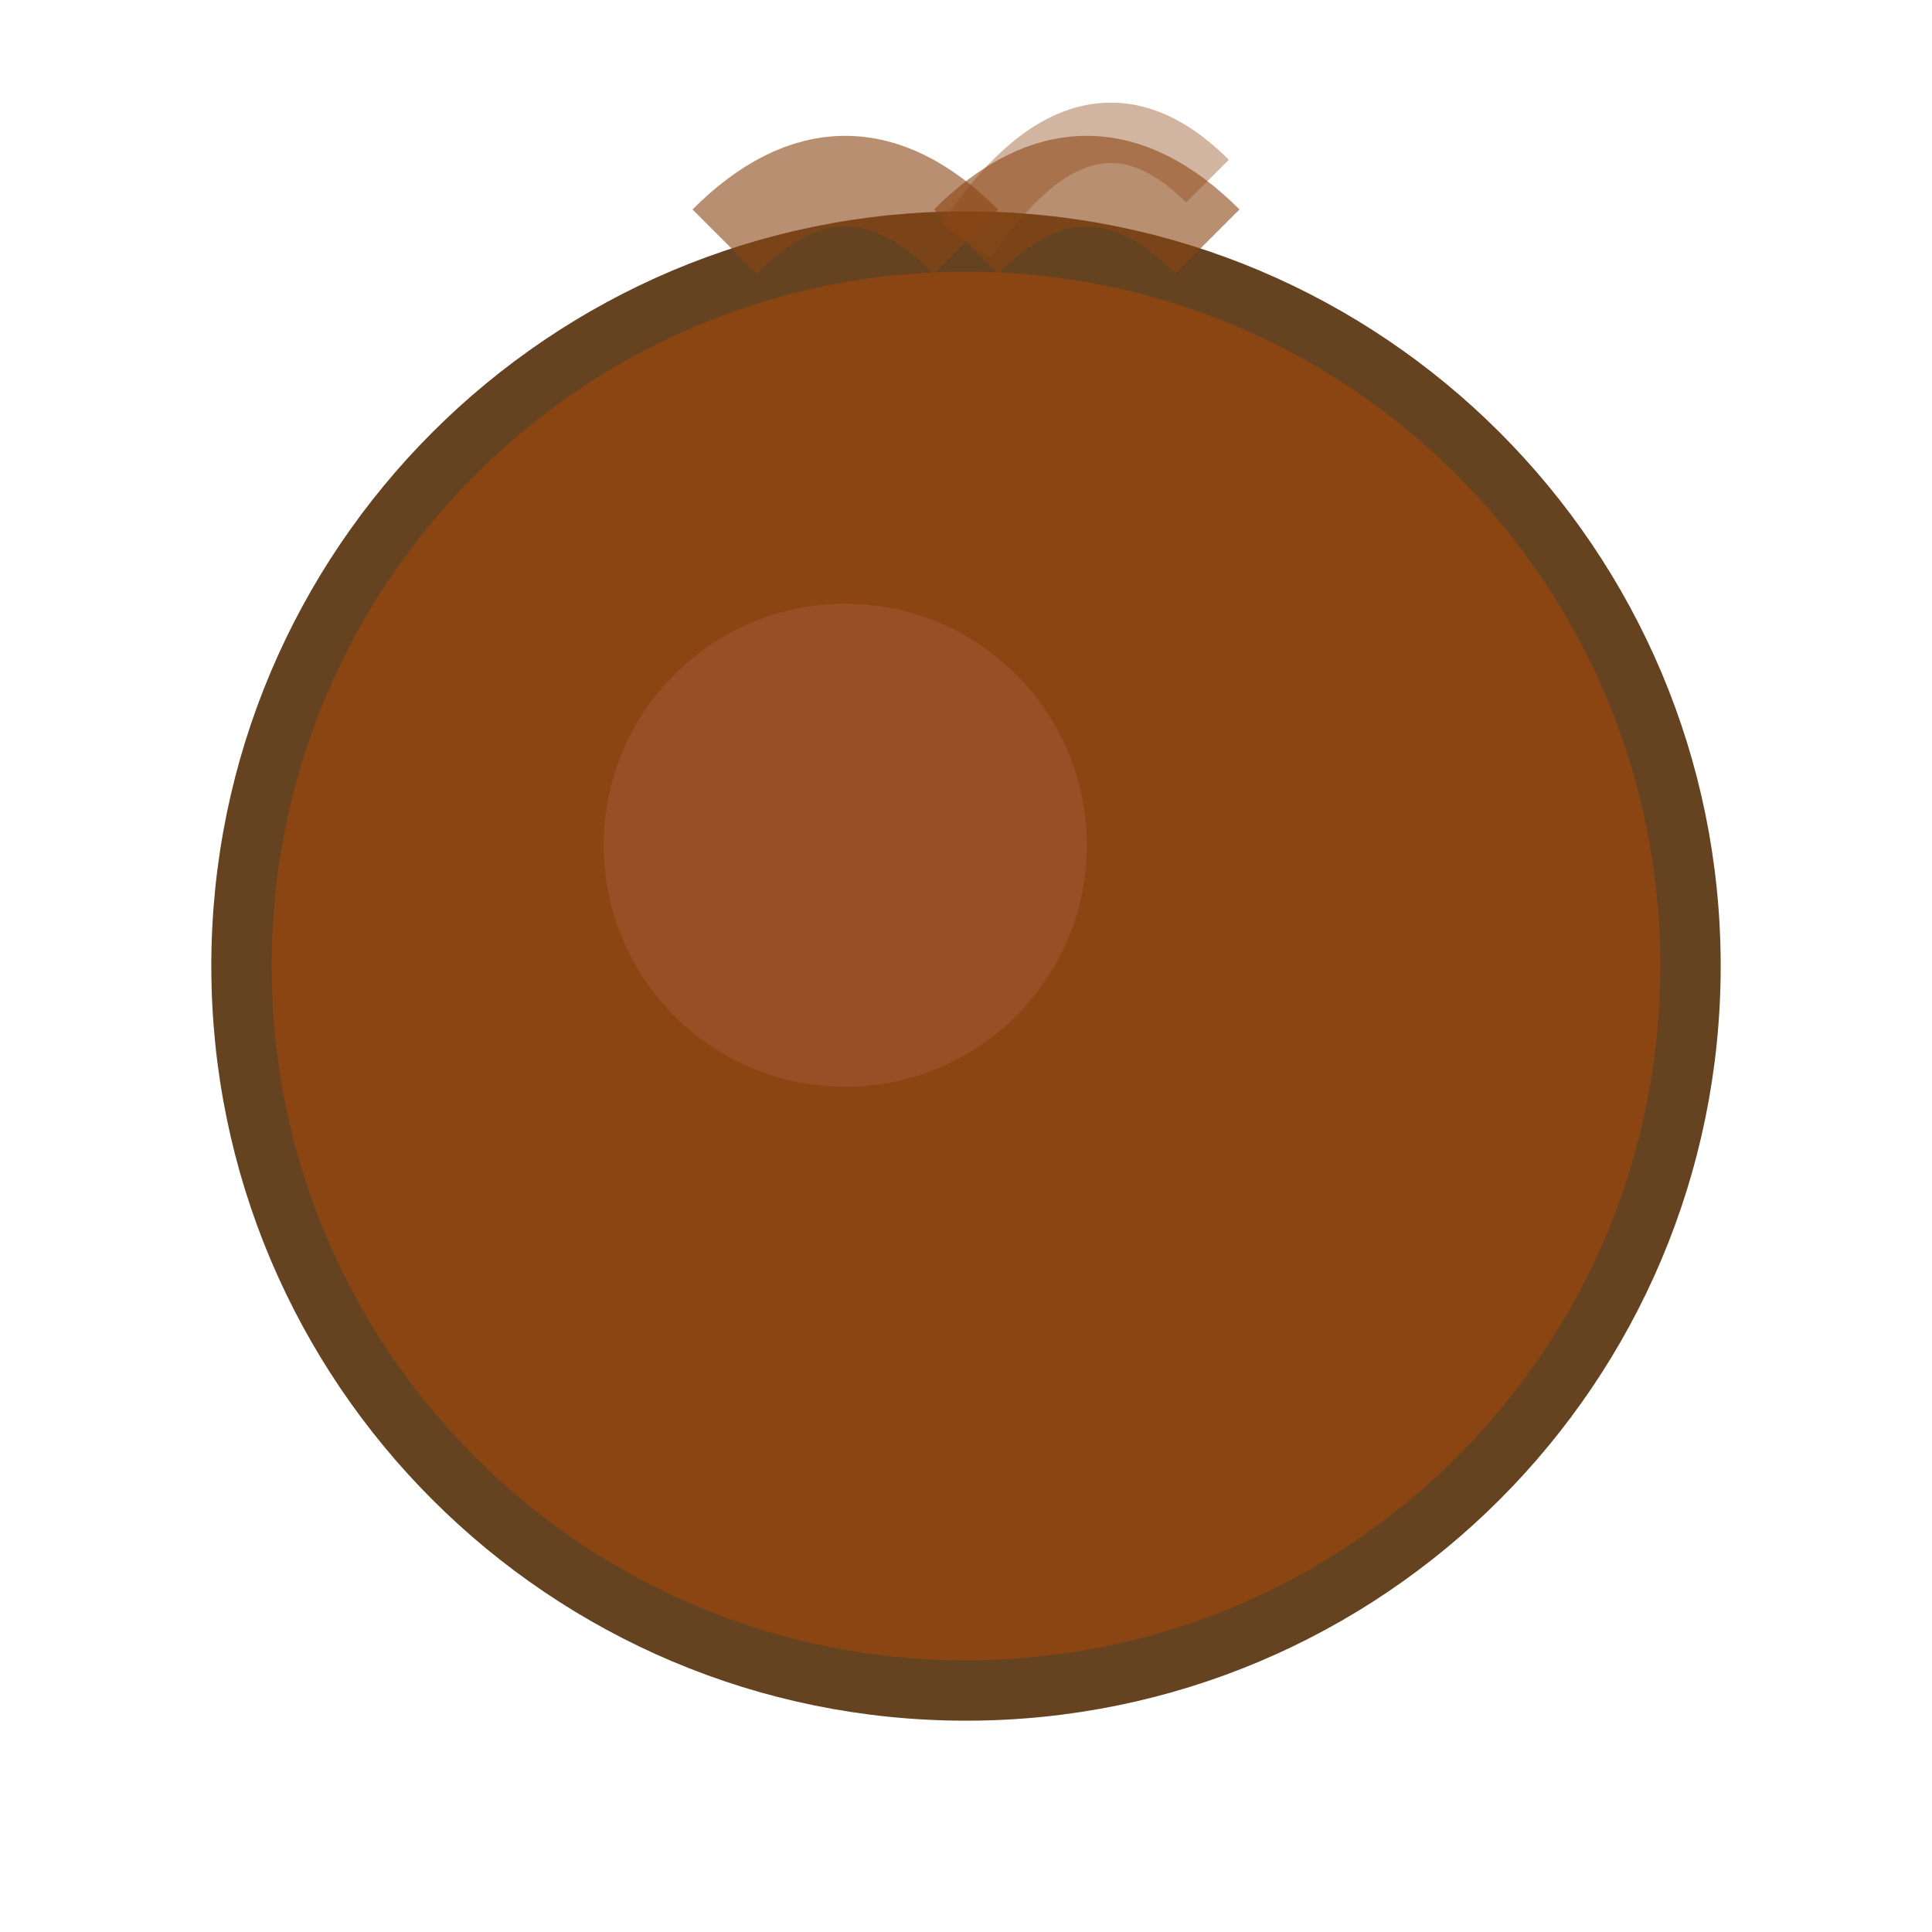
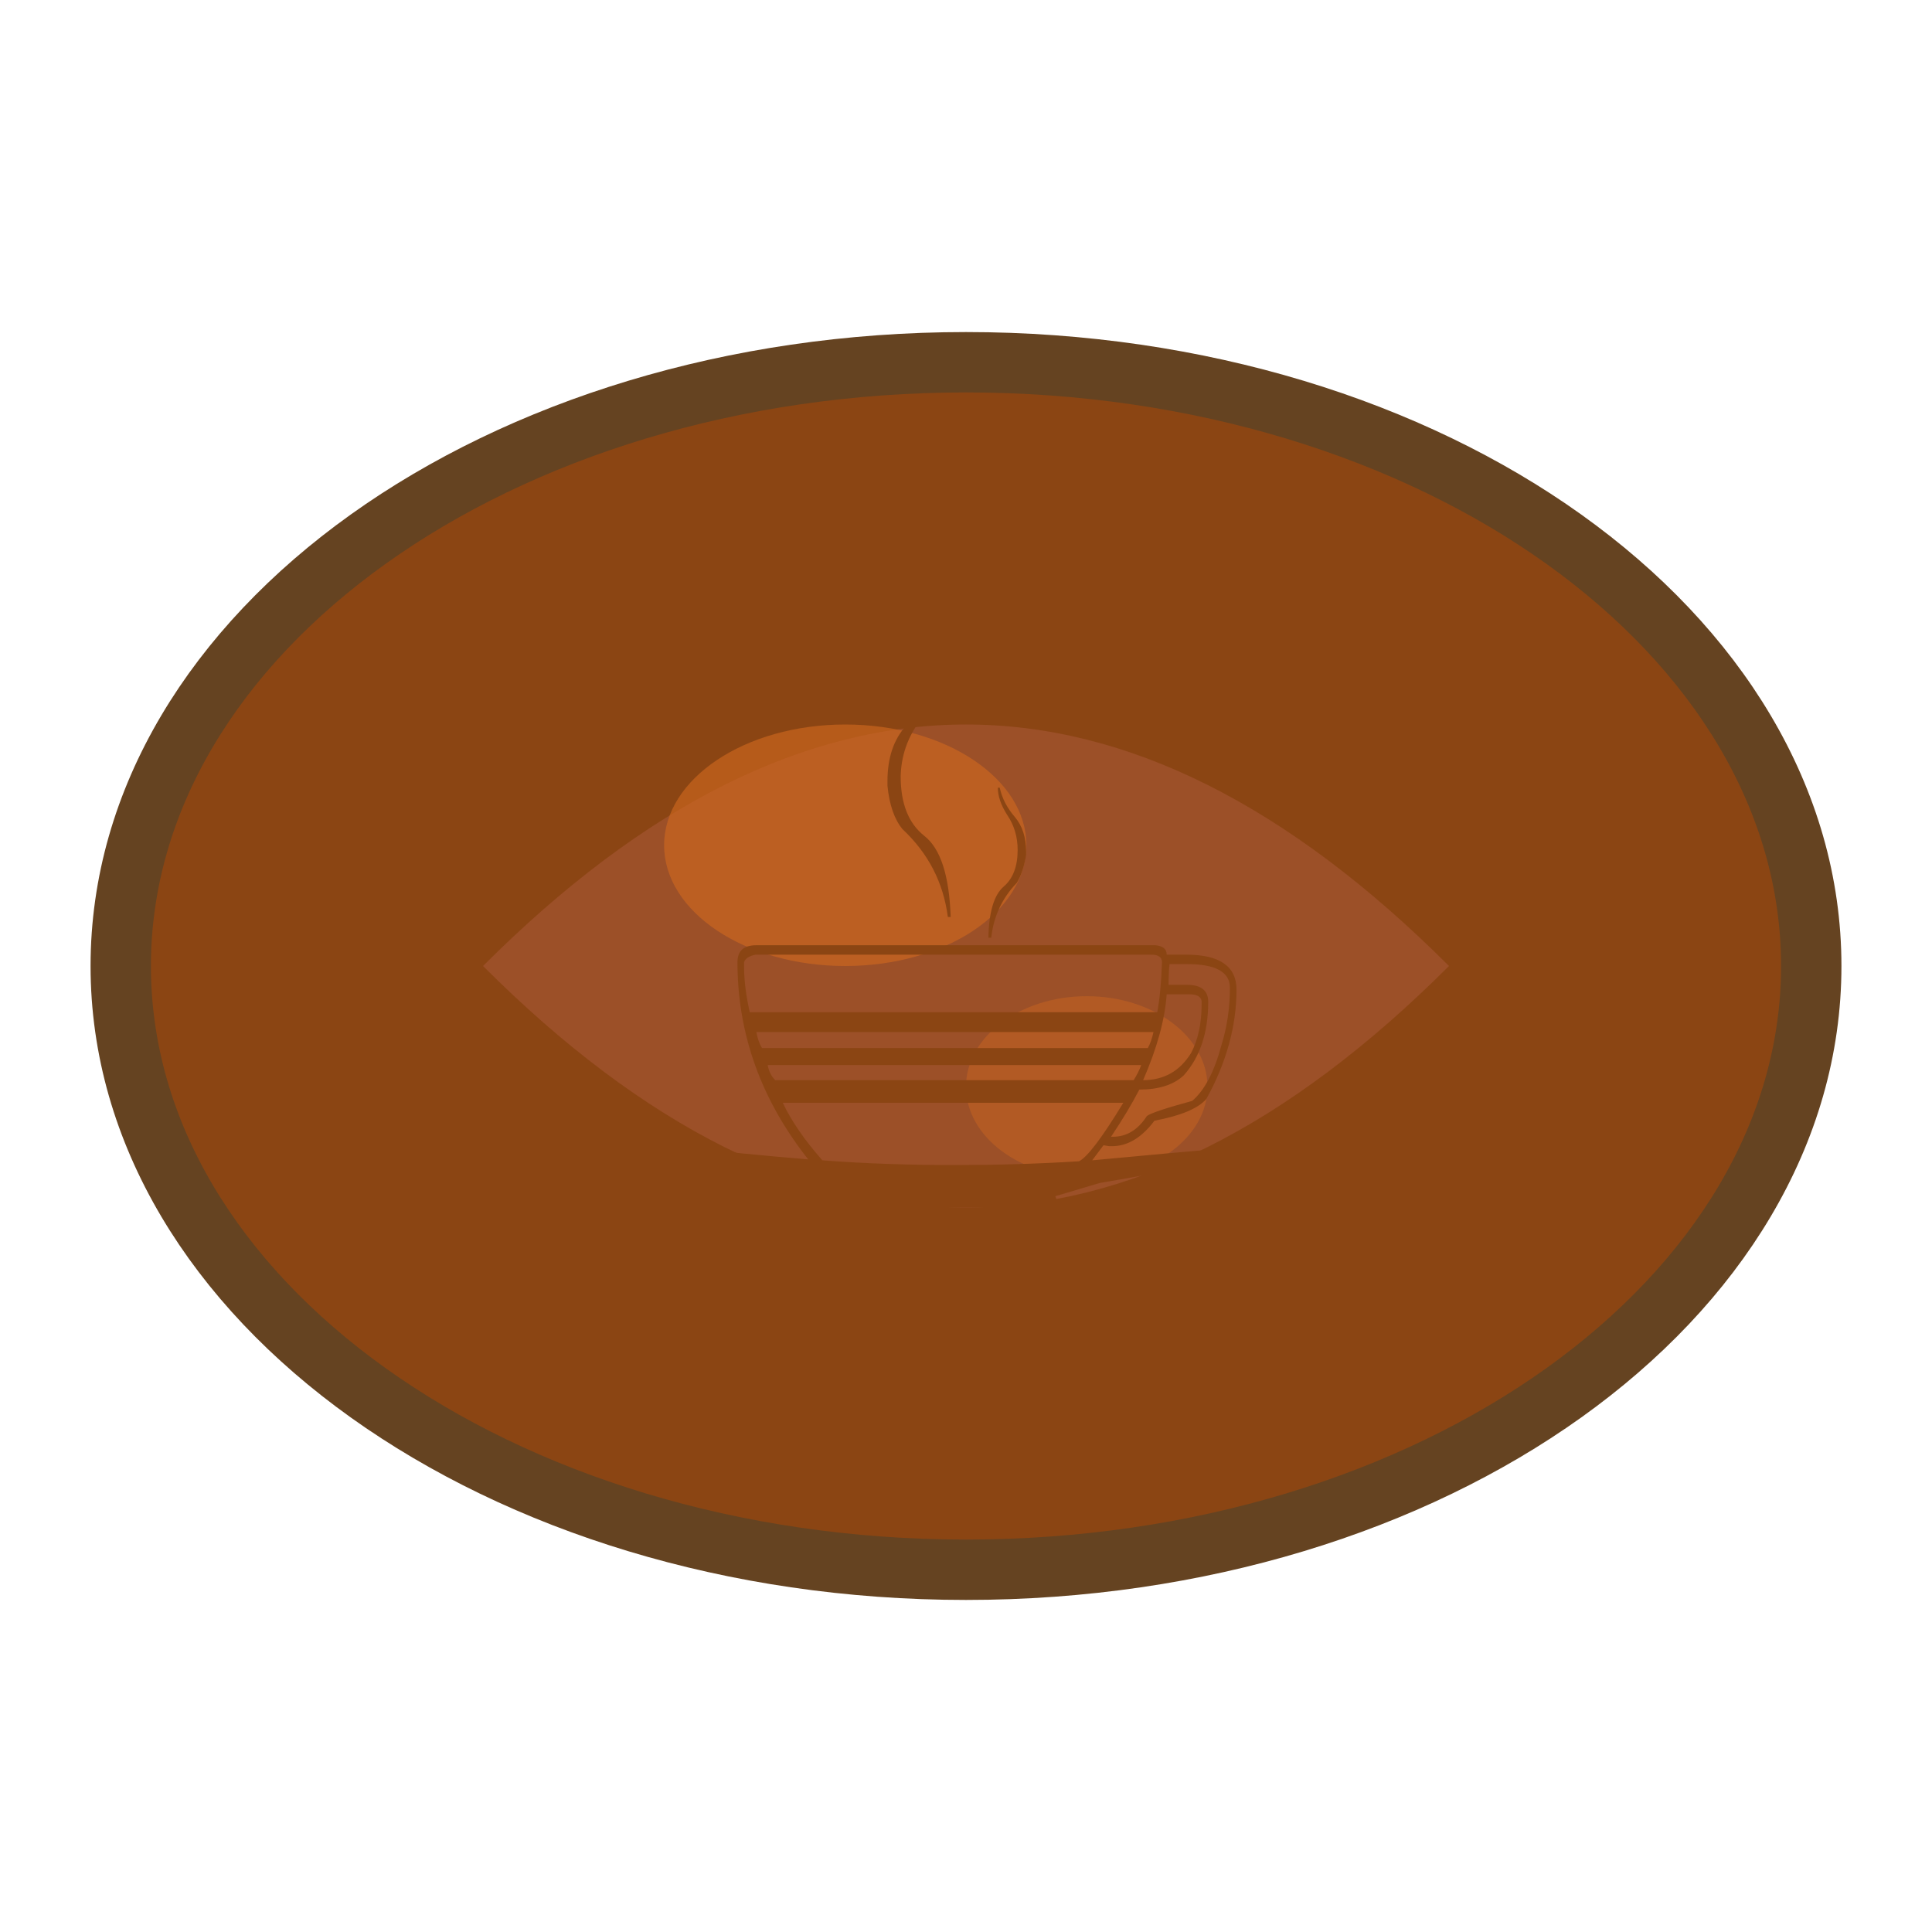
<svg xmlns="http://www.w3.org/2000/svg" viewBox="0 0 32 32" width="32" height="32">
-   <circle cx="16" cy="16" r="12" fill="#8B4513" stroke="#654321" stroke-width="1" />
-   <circle cx="14" cy="14" r="4" fill="#A0522D" opacity="0.7" />
-   <path d="M16 4 Q18 2 20 4" stroke="#8B4513" stroke-width="1.5" fill="none" opacity="0.6" />
-   <path d="M16 4 Q14 2 12 4" stroke="#8B4513" stroke-width="1.5" fill="none" opacity="0.6" />
-   <path d="M16 4 Q18 1 20 3" stroke="#8B4513" stroke-width="1" fill="none" opacity="0.4" />
+   <ellipse cx="16" cy="16" rx="14" ry="10" fill="#8B4513" stroke="#654321" stroke-width="1" />
+   <path d="M8 16 Q16 8 24 16 Q16 24 8 16" fill="#A0522D" opacity="0.8" />
+   <ellipse cx="14" cy="14" rx="3" ry="2" fill="#D2691E" opacity="0.6" />
+   <ellipse cx="18" cy="18" rx="2" ry="1.5" fill="#D2691E" opacity="0.4" />
+   <text x="16" y="20" text-anchor="middle" font-size="12" fill="#8B4513" font-family="Arial, sans-serif">☕</text>
</svg>
